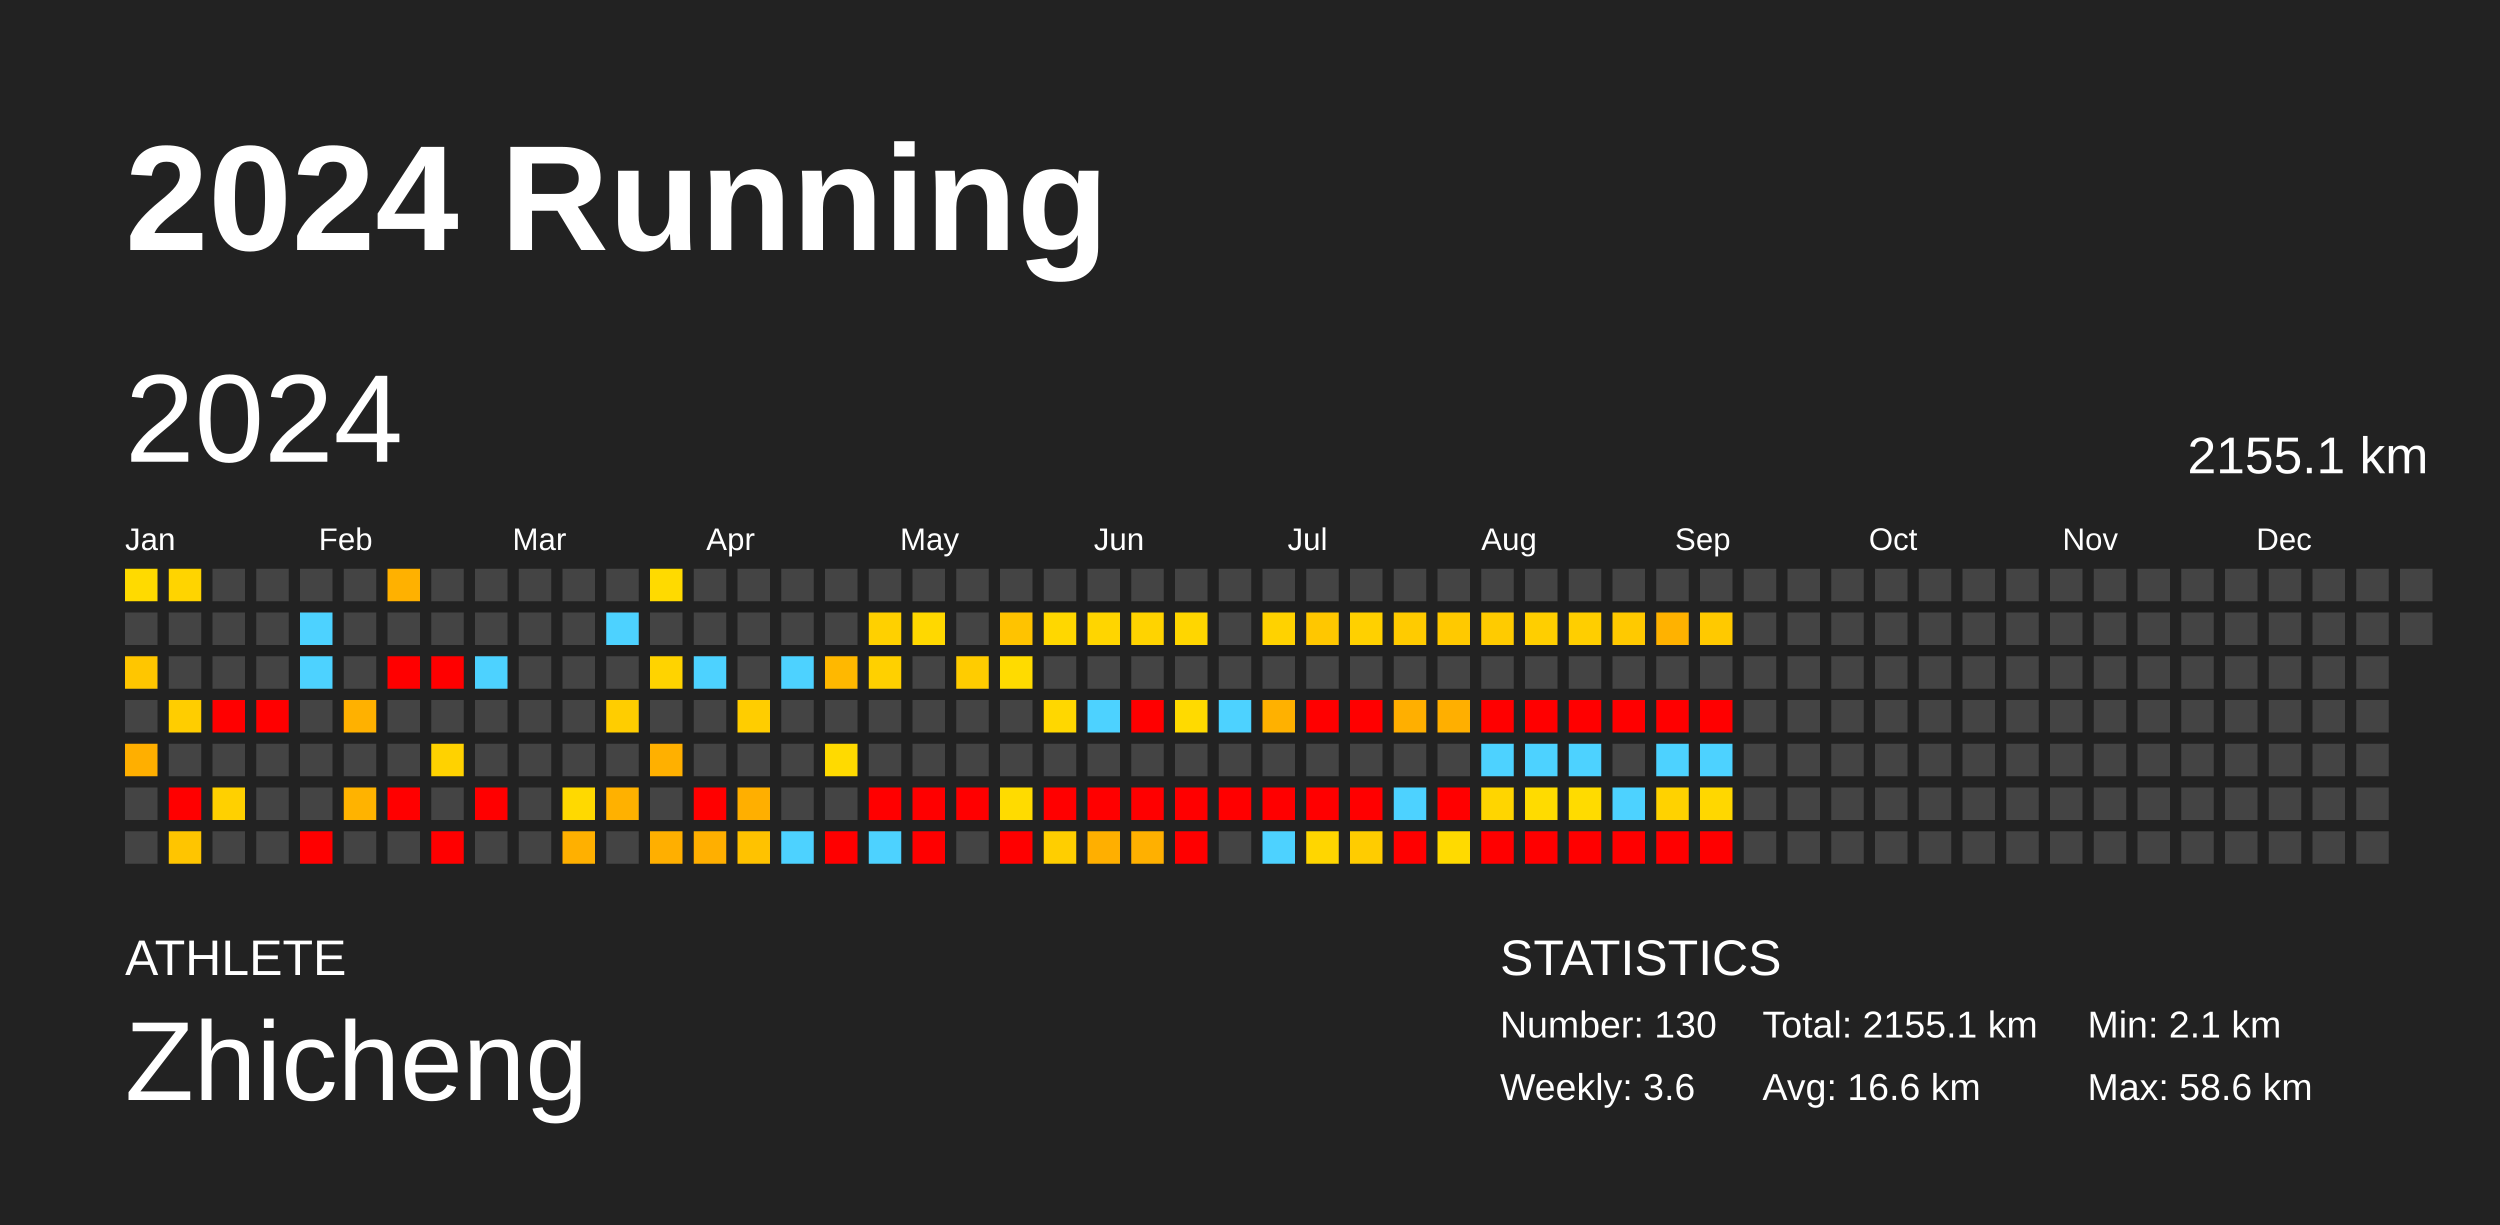
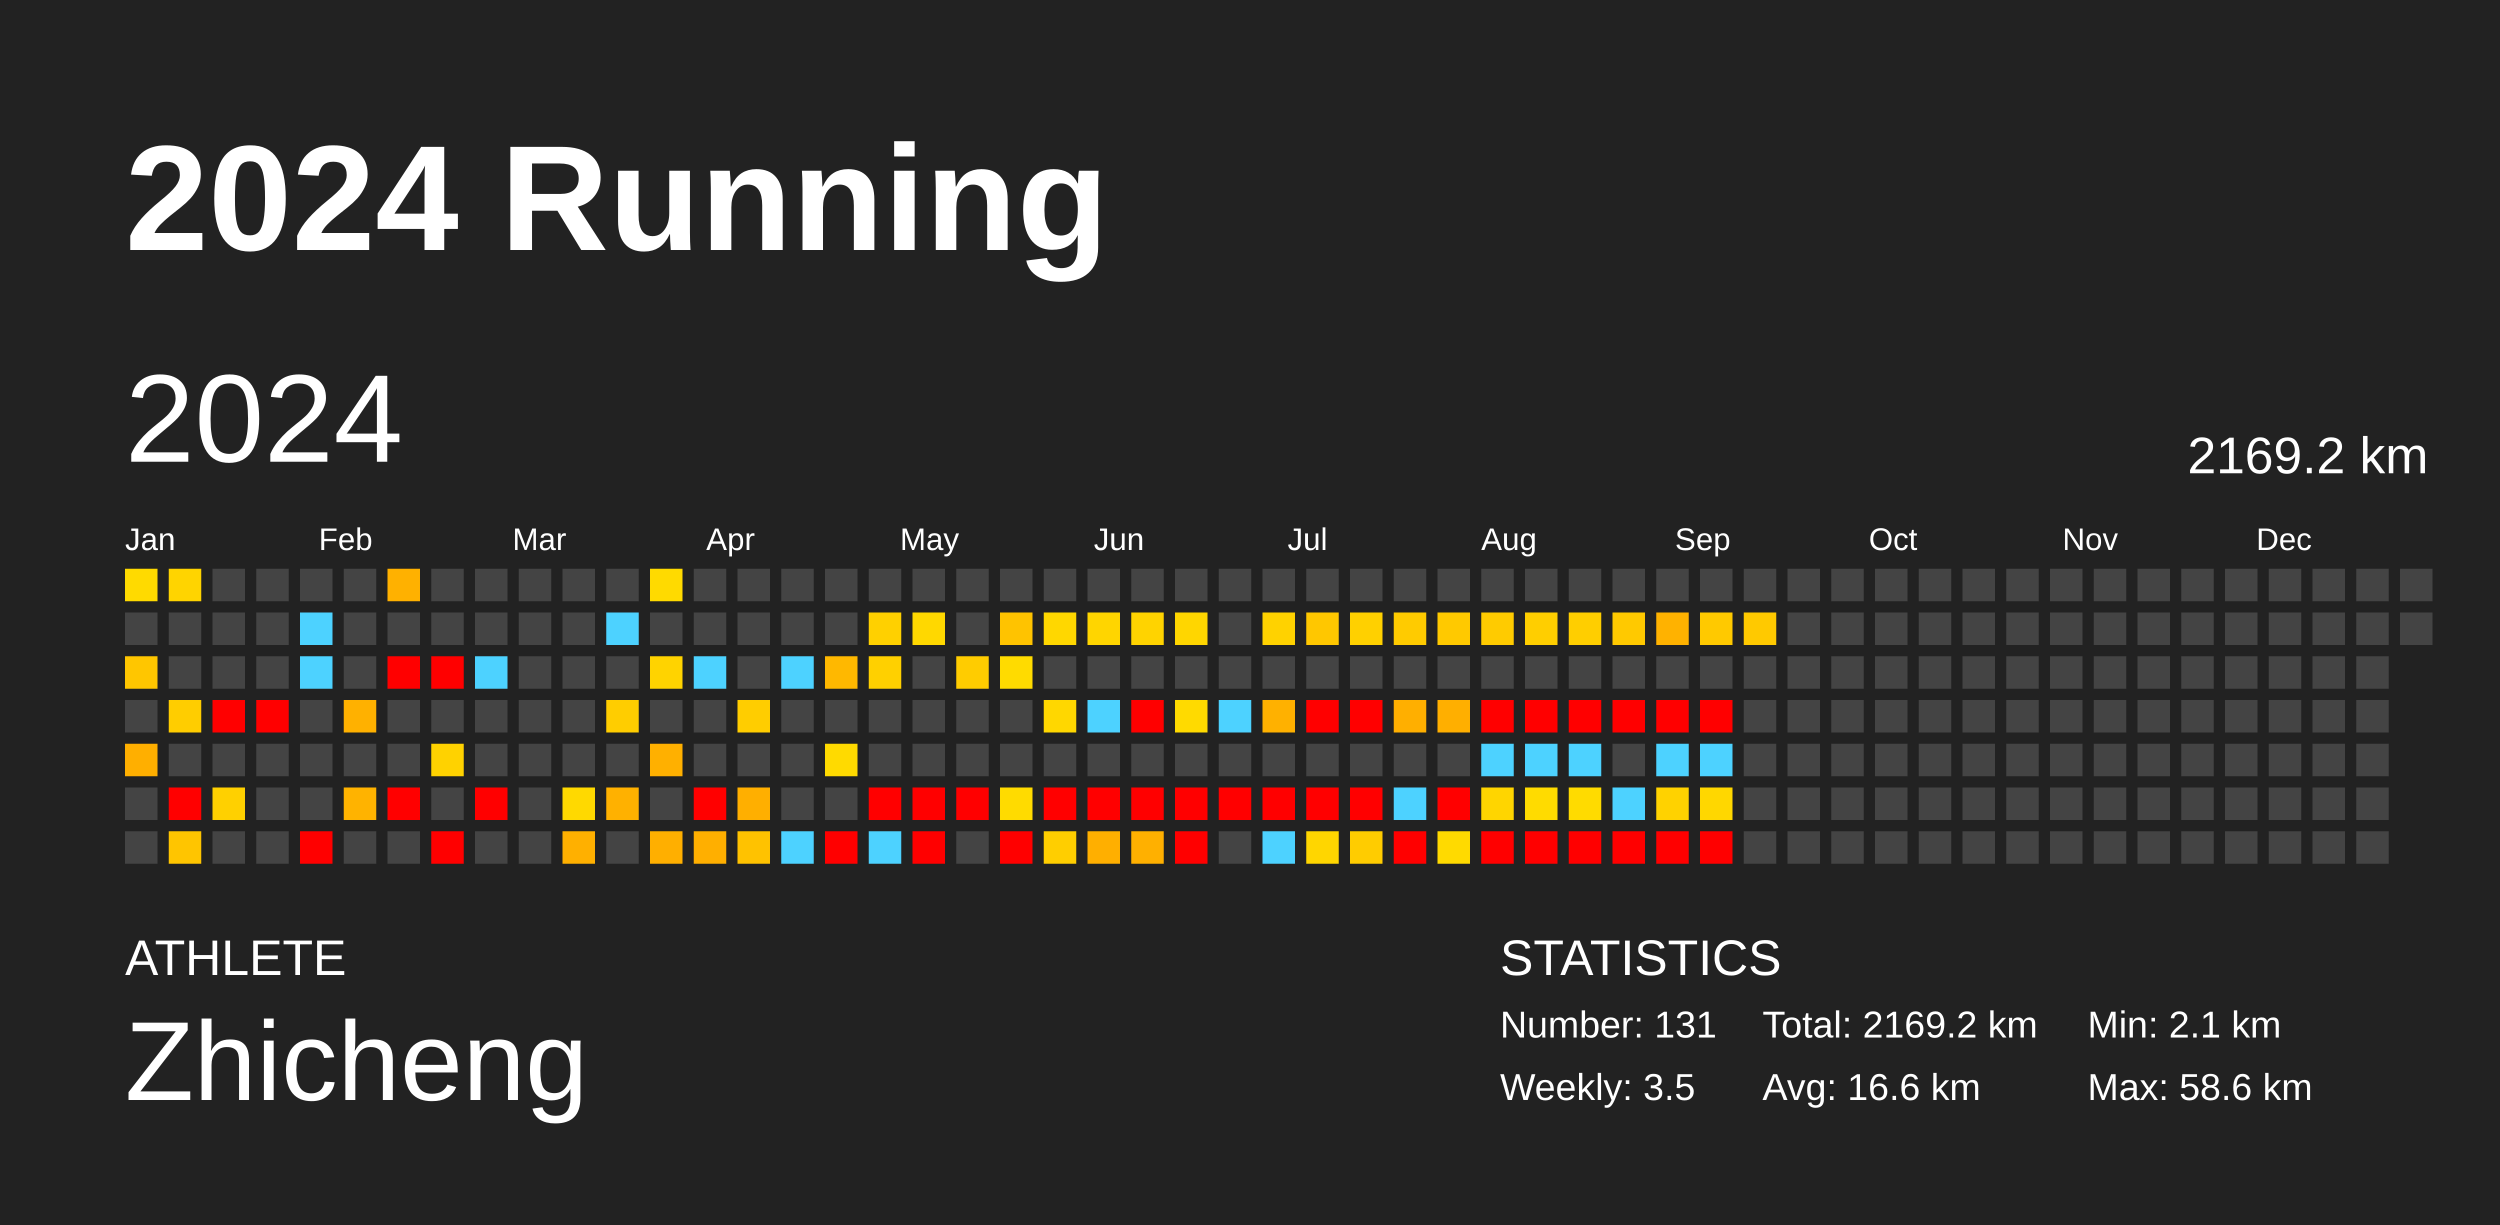
<svg xmlns="http://www.w3.org/2000/svg" baseProfile="full" height="98mm" version="1.1" viewBox="0,0,200,98" width="200mm">
  <defs />
  <rect fill="#222222" height="98" width="200" x="0" y="0" />
  <text fill="#FFFFFF" style="font-size:12px; font-family:Arial; font-weight:bold;" x="10" y="20">2024 Running</text>
  <text fill="#FFFFFF" style="font-size:4px; font-family:Arial" x="10" y="78">ATHLETE</text>
  <text fill="#FFFFFF" style="font-size:9px; font-family:Arial" x="10" y="88">Zhicheng</text>
  <text fill="#FFFFFF" style="font-size:4px; font-family:Arial" x="120" y="78">STATISTICS</text>
-   <text fill="#FFFFFF" style="font-size:3px; font-family:Arial" x="120" y="83">Number: 130</text>
-   <text fill="#FFFFFF" style="font-size:3px; font-family:Arial" x="120" y="88">Weekly: 3.6</text>
-   <text fill="#FFFFFF" style="font-size:3px; font-family:Arial" x="141" y="83">Total: 2155.1 km</text>
+   <text fill="#FFFFFF" style="font-size:3px; font-family:Arial" x="120" y="83">Number: 131</text>
+   <text fill="#FFFFFF" style="font-size:3px; font-family:Arial" x="120" y="88">Weekly: 3.5</text>
+   <text fill="#FFFFFF" style="font-size:3px; font-family:Arial" x="141" y="83">Total: 2169.2 km</text>
  <text fill="#FFFFFF" style="font-size:3px; font-family:Arial" x="141" y="88">Avg: 16.6 km</text>
  <text fill="#FFFFFF" style="font-size:3px; font-family:Arial" x="167" y="83">Min: 2.1 km</text>
  <text fill="#FFFFFF" style="font-size:3px; font-family:Arial" x="167" y="88">Max: 58.6 km</text>
  <text dominant-baseline="hanging" fill="#FFFFFF" style="font-size:10.0px; font-family:Arial;" x="10" y="30">2024</text>
-   <text dominant-baseline="hanging" fill="#FFFFFF" style="font-size:4.125px; font-family:Arial;" x="175" y="35">2155.1 km</text>
+   <text dominant-baseline="hanging" fill="#FFFFFF" style="font-size:4.125px; font-family:Arial;" x="175" y="35">2169.2 km</text>
  <text fill="#FFFFFF" style="font-size:2.5px; font-family:Arial" x="10.0" y="44">Jan</text>
  <text fill="#FFFFFF" style="font-size:2.5px; font-family:Arial" x="25.5" y="44">Feb</text>
  <text fill="#FFFFFF" style="font-size:2.5px; font-family:Arial" x="41.0" y="44">Mar</text>
  <text fill="#FFFFFF" style="font-size:2.5px; font-family:Arial" x="56.5" y="44">Apr</text>
  <text fill="#FFFFFF" style="font-size:2.5px; font-family:Arial" x="72.0" y="44">May</text>
  <text fill="#FFFFFF" style="font-size:2.5px; font-family:Arial" x="87.5" y="44">Jun</text>
  <text fill="#FFFFFF" style="font-size:2.5px; font-family:Arial" x="103.0" y="44">Jul</text>
  <text fill="#FFFFFF" style="font-size:2.5px; font-family:Arial" x="118.5" y="44">Aug</text>
  <text fill="#FFFFFF" style="font-size:2.5px; font-family:Arial" x="134.0" y="44">Sep</text>
  <text fill="#FFFFFF" style="font-size:2.5px; font-family:Arial" x="149.5" y="44">Oct</text>
  <text fill="#FFFFFF" style="font-size:2.5px; font-family:Arial" x="165.0" y="44">Nov</text>
  <text fill="#FFFFFF" style="font-size:2.5px; font-family:Arial" x="180.5" y="44">Dec</text>
  <rect fill="#ffda00" height="2.6" width="2.6" x="10.0" y="45.5" />
  <rect fill="#444444" height="2.6" width="2.6" x="10.0" y="49.0" />
  <rect fill="#ffc600" height="2.6" width="2.6" x="10.0" y="52.5" />
  <rect fill="#444444" height="2.6" width="2.6" x="10.0" y="56.0" />
  <rect fill="#ffaf00" height="2.6" width="2.6" x="10.0" y="59.5" />
  <rect fill="#444444" height="2.6" width="2.6" x="10.0" y="63.0" />
  <rect fill="#444444" height="2.6" width="2.6" x="10.0" y="66.5" />
  <rect fill="#ffd400" height="2.6" width="2.6" x="13.5" y="45.5" />
  <rect fill="#444444" height="2.6" width="2.6" x="13.5" y="49.0" />
  <rect fill="#444444" height="2.6" width="2.6" x="13.5" y="52.5" />
  <rect fill="#ffcd00" height="2.6" width="2.6" x="13.5" y="56.0" />
  <rect fill="#444444" height="2.6" width="2.6" x="13.5" y="59.5" />
  <rect fill="red" height="2.6" width="2.6" x="13.5" y="63.0" />
  <rect fill="#ffc500" height="2.6" width="2.6" x="13.5" y="66.5" />
  <rect fill="#444444" height="2.6" width="2.6" x="17.0" y="45.5" />
  <rect fill="#444444" height="2.6" width="2.6" x="17.0" y="49.0" />
  <rect fill="#444444" height="2.6" width="2.6" x="17.0" y="52.5" />
  <rect fill="red" height="2.6" width="2.6" x="17.0" y="56.0" />
  <rect fill="#444444" height="2.6" width="2.6" x="17.0" y="59.5" />
  <rect fill="#ffd000" height="2.6" width="2.6" x="17.0" y="63.0" />
  <rect fill="#444444" height="2.6" width="2.6" x="17.0" y="66.5" />
  <rect fill="#444444" height="2.6" width="2.6" x="20.5" y="45.5" />
  <rect fill="#444444" height="2.6" width="2.6" x="20.5" y="49.0" />
  <rect fill="#444444" height="2.6" width="2.6" x="20.5" y="52.5" />
  <rect fill="red" height="2.6" width="2.6" x="20.5" y="56.0" />
  <rect fill="#444444" height="2.6" width="2.6" x="20.5" y="59.5" />
  <rect fill="#444444" height="2.6" width="2.6" x="20.5" y="63.0" />
  <rect fill="#444444" height="2.6" width="2.6" x="20.5" y="66.5" />
  <rect fill="#444444" height="2.6" width="2.6" x="24.0" y="45.5" />
  <rect fill="#4dd2ff" height="2.6" width="2.6" x="24.0" y="49.0" />
  <rect fill="#4dd2ff" height="2.6" width="2.6" x="24.0" y="52.5" />
  <rect fill="#444444" height="2.6" width="2.6" x="24.0" y="56.0" />
  <rect fill="#444444" height="2.6" width="2.6" x="24.0" y="59.5" />
  <rect fill="#444444" height="2.6" width="2.6" x="24.0" y="63.0" />
  <rect fill="red" height="2.6" width="2.6" x="24.0" y="66.5" />
  <rect fill="#444444" height="2.6" width="2.6" x="27.5" y="45.5" />
  <rect fill="#444444" height="2.6" width="2.6" x="27.5" y="49.0" />
  <rect fill="#444444" height="2.6" width="2.6" x="27.5" y="52.5" />
  <rect fill="#ffb100" height="2.6" width="2.6" x="27.5" y="56.0" />
  <rect fill="#444444" height="2.6" width="2.6" x="27.5" y="59.5" />
  <rect fill="#ffb300" height="2.6" width="2.6" x="27.5" y="63.0" />
  <rect fill="#444444" height="2.6" width="2.6" x="27.5" y="66.5" />
  <rect fill="#ffb100" height="2.6" width="2.6" x="31.0" y="45.5" />
  <rect fill="#444444" height="2.6" width="2.6" x="31.0" y="49.0" />
  <rect fill="red" height="2.6" width="2.6" x="31.0" y="52.5" />
  <rect fill="#444444" height="2.6" width="2.6" x="31.0" y="56.0" />
  <rect fill="#444444" height="2.6" width="2.6" x="31.0" y="59.5" />
  <rect fill="red" height="2.6" width="2.6" x="31.0" y="63.0" />
  <rect fill="#444444" height="2.6" width="2.6" x="31.0" y="66.5" />
  <rect fill="#444444" height="2.6" width="2.6" x="34.5" y="45.5" />
  <rect fill="#444444" height="2.6" width="2.6" x="34.5" y="49.0" />
  <rect fill="red" height="2.6" width="2.6" x="34.5" y="52.5" />
  <rect fill="#444444" height="2.6" width="2.6" x="34.5" y="56.0" />
  <rect fill="#ffd200" height="2.6" width="2.6" x="34.5" y="59.5" />
  <rect fill="#444444" height="2.6" width="2.6" x="34.5" y="63.0" />
  <rect fill="red" height="2.6" width="2.6" x="34.5" y="66.5" />
  <rect fill="#444444" height="2.6" width="2.6" x="38.0" y="45.5" />
  <rect fill="#444444" height="2.6" width="2.6" x="38.0" y="49.0" />
  <rect fill="#4dd2ff" height="2.6" width="2.6" x="38.0" y="52.5" />
  <rect fill="#444444" height="2.6" width="2.6" x="38.0" y="56.0" />
  <rect fill="#444444" height="2.6" width="2.6" x="38.0" y="59.5" />
  <rect fill="red" height="2.6" width="2.6" x="38.0" y="63.0" />
  <rect fill="#444444" height="2.6" width="2.6" x="38.0" y="66.5" />
  <rect fill="#444444" height="2.6" width="2.6" x="41.5" y="45.5" />
  <rect fill="#444444" height="2.6" width="2.6" x="41.5" y="49.0" />
  <rect fill="#444444" height="2.6" width="2.6" x="41.5" y="52.5" />
  <rect fill="#444444" height="2.6" width="2.6" x="41.5" y="56.0" />
  <rect fill="#444444" height="2.6" width="2.6" x="41.5" y="59.5" />
  <rect fill="#444444" height="2.6" width="2.6" x="41.5" y="63.0" />
  <rect fill="#444444" height="2.6" width="2.6" x="41.5" y="66.5" />
  <rect fill="#444444" height="2.6" width="2.6" x="45.0" y="45.5" />
  <rect fill="#444444" height="2.6" width="2.6" x="45.0" y="49.0" />
  <rect fill="#444444" height="2.6" width="2.6" x="45.0" y="52.5" />
  <rect fill="#444444" height="2.6" width="2.6" x="45.0" y="56.0" />
  <rect fill="#444444" height="2.6" width="2.6" x="45.0" y="59.5" />
  <rect fill="#ffd900" height="2.6" width="2.6" x="45.0" y="63.0" />
  <rect fill="#ffb000" height="2.6" width="2.6" x="45.0" y="66.5" />
  <rect fill="#444444" height="2.6" width="2.6" x="48.5" y="45.5" />
  <rect fill="#4dd2ff" height="2.6" width="2.6" x="48.5" y="49.0" />
  <rect fill="#444444" height="2.6" width="2.6" x="48.5" y="52.5" />
  <rect fill="#ffcd00" height="2.6" width="2.6" x="48.5" y="56.0" />
  <rect fill="#444444" height="2.6" width="2.6" x="48.5" y="59.5" />
  <rect fill="#ffb100" height="2.6" width="2.6" x="48.5" y="63.0" />
  <rect fill="#444444" height="2.6" width="2.6" x="48.5" y="66.5" />
  <rect fill="#ffda00" height="2.6" width="2.6" x="52.0" y="45.5" />
  <rect fill="#444444" height="2.6" width="2.6" x="52.0" y="49.0" />
  <rect fill="#ffd300" height="2.6" width="2.6" x="52.0" y="52.5" />
  <rect fill="#444444" height="2.6" width="2.6" x="52.0" y="56.0" />
  <rect fill="#ffb000" height="2.6" width="2.6" x="52.0" y="59.5" />
  <rect fill="#444444" height="2.6" width="2.6" x="52.0" y="63.0" />
  <rect fill="#ffaf00" height="2.6" width="2.6" x="52.0" y="66.5" />
  <rect fill="#444444" height="2.6" width="2.6" x="55.5" y="45.5" />
  <rect fill="#444444" height="2.6" width="2.6" x="55.5" y="49.0" />
  <rect fill="#4dd2ff" height="2.6" width="2.6" x="55.5" y="52.5" />
  <rect fill="#444444" height="2.6" width="2.6" x="55.5" y="56.0" />
  <rect fill="#444444" height="2.6" width="2.6" x="55.5" y="59.5" />
  <rect fill="red" height="2.6" width="2.6" x="55.5" y="63.0" />
  <rect fill="#ffaf00" height="2.6" width="2.6" x="55.5" y="66.5" />
  <rect fill="#444444" height="2.6" width="2.6" x="59.0" y="45.5" />
  <rect fill="#444444" height="2.6" width="2.6" x="59.0" y="49.0" />
  <rect fill="#444444" height="2.6" width="2.6" x="59.0" y="52.5" />
  <rect fill="#ffcd00" height="2.6" width="2.6" x="59.0" y="56.0" />
  <rect fill="#444444" height="2.6" width="2.6" x="59.0" y="59.5" />
  <rect fill="#ffaf00" height="2.6" width="2.6" x="59.0" y="63.0" />
  <rect fill="#ffc200" height="2.6" width="2.6" x="59.0" y="66.5" />
  <rect fill="#444444" height="2.6" width="2.6" x="62.5" y="45.5" />
  <rect fill="#444444" height="2.6" width="2.6" x="62.5" y="49.0" />
  <rect fill="#4dd2ff" height="2.6" width="2.6" x="62.5" y="52.5" />
  <rect fill="#444444" height="2.6" width="2.6" x="62.5" y="56.0" />
  <rect fill="#444444" height="2.6" width="2.6" x="62.5" y="59.5" />
  <rect fill="#444444" height="2.6" width="2.6" x="62.5" y="63.0" />
  <rect fill="#4dd2ff" height="2.6" width="2.6" x="62.5" y="66.5" />
  <rect fill="#444444" height="2.6" width="2.6" x="66.0" y="45.5" />
  <rect fill="#444444" height="2.6" width="2.6" x="66.0" y="49.0" />
  <rect fill="#ffb800" height="2.6" width="2.6" x="66.0" y="52.5" />
  <rect fill="#444444" height="2.6" width="2.6" x="66.0" y="56.0" />
  <rect fill="#ffda00" height="2.6" width="2.6" x="66.0" y="59.5" />
  <rect fill="#444444" height="2.6" width="2.6" x="66.0" y="63.0" />
  <rect fill="red" height="2.6" width="2.6" x="66.0" y="66.5" />
  <rect fill="#444444" height="2.6" width="2.6" x="69.5" y="45.5" />
  <rect fill="#ffd000" height="2.6" width="2.6" x="69.5" y="49.0" />
  <rect fill="#ffd000" height="2.6" width="2.6" x="69.5" y="52.5" />
  <rect fill="#444444" height="2.6" width="2.6" x="69.5" y="56.0" />
  <rect fill="#444444" height="2.6" width="2.6" x="69.5" y="59.5" />
  <rect fill="red" height="2.6" width="2.6" x="69.5" y="63.0" />
  <rect fill="#4dd2ff" height="2.6" width="2.6" x="69.5" y="66.5" />
  <rect fill="#444444" height="2.6" width="2.6" x="73.0" y="45.5" />
  <rect fill="#ffd800" height="2.6" width="2.6" x="73.0" y="49.0" />
  <rect fill="#444444" height="2.6" width="2.6" x="73.0" y="52.5" />
  <rect fill="#444444" height="2.6" width="2.6" x="73.0" y="56.0" />
  <rect fill="#444444" height="2.6" width="2.6" x="73.0" y="59.5" />
  <rect fill="red" height="2.6" width="2.6" x="73.0" y="63.0" />
  <rect fill="red" height="2.6" width="2.6" x="73.0" y="66.5" />
  <rect fill="#444444" height="2.6" width="2.6" x="76.5" y="45.5" />
  <rect fill="#444444" height="2.6" width="2.6" x="76.5" y="49.0" />
  <rect fill="#ffcc00" height="2.6" width="2.6" x="76.5" y="52.5" />
  <rect fill="#444444" height="2.6" width="2.6" x="76.5" y="56.0" />
  <rect fill="#444444" height="2.6" width="2.6" x="76.5" y="59.5" />
  <rect fill="red" height="2.6" width="2.6" x="76.5" y="63.0" />
  <rect fill="#444444" height="2.6" width="2.6" x="76.5" y="66.5" />
  <rect fill="#444444" height="2.6" width="2.6" x="80.0" y="45.5" />
  <rect fill="#ffc300" height="2.6" width="2.6" x="80.0" y="49.0" />
  <rect fill="#ffdb00" height="2.6" width="2.6" x="80.0" y="52.5" />
  <rect fill="#444444" height="2.6" width="2.6" x="80.0" y="56.0" />
  <rect fill="#444444" height="2.6" width="2.6" x="80.0" y="59.5" />
  <rect fill="#ffdb00" height="2.6" width="2.6" x="80.0" y="63.0" />
  <rect fill="red" height="2.6" width="2.6" x="80.0" y="66.5" />
  <rect fill="#444444" height="2.6" width="2.6" x="83.5" y="45.5" />
  <rect fill="#ffd700" height="2.6" width="2.6" x="83.5" y="49.0" />
  <rect fill="#444444" height="2.6" width="2.6" x="83.5" y="52.5" />
  <rect fill="#ffd700" height="2.6" width="2.6" x="83.5" y="56.0" />
  <rect fill="#444444" height="2.6" width="2.6" x="83.5" y="59.5" />
  <rect fill="red" height="2.6" width="2.6" x="83.5" y="63.0" />
  <rect fill="#ffce00" height="2.6" width="2.6" x="83.5" y="66.5" />
  <rect fill="#444444" height="2.6" width="2.6" x="87.0" y="45.5" />
  <rect fill="#ffd500" height="2.6" width="2.6" x="87.0" y="49.0" />
  <rect fill="#444444" height="2.6" width="2.6" x="87.0" y="52.5" />
  <rect fill="#4dd2ff" height="2.6" width="2.6" x="87.0" y="56.0" />
  <rect fill="#444444" height="2.6" width="2.6" x="87.0" y="59.5" />
  <rect fill="red" height="2.6" width="2.6" x="87.0" y="63.0" />
  <rect fill="#ffaf00" height="2.6" width="2.6" x="87.0" y="66.5" />
  <rect fill="#444444" height="2.6" width="2.6" x="90.5" y="45.5" />
  <rect fill="#ffd300" height="2.6" width="2.6" x="90.5" y="49.0" />
  <rect fill="#444444" height="2.6" width="2.6" x="90.5" y="52.5" />
  <rect fill="red" height="2.6" width="2.6" x="90.5" y="56.0" />
  <rect fill="#444444" height="2.6" width="2.6" x="90.5" y="59.5" />
  <rect fill="red" height="2.6" width="2.6" x="90.5" y="63.0" />
  <rect fill="#ffb000" height="2.6" width="2.6" x="90.5" y="66.5" />
  <rect fill="#444444" height="2.6" width="2.6" x="94.0" y="45.5" />
  <rect fill="#ffd600" height="2.6" width="2.6" x="94.0" y="49.0" />
  <rect fill="#444444" height="2.6" width="2.6" x="94.0" y="52.5" />
  <rect fill="#ffda00" height="2.6" width="2.6" x="94.0" y="56.0" />
  <rect fill="#444444" height="2.6" width="2.6" x="94.0" y="59.5" />
  <rect fill="red" height="2.6" width="2.6" x="94.0" y="63.0" />
  <rect fill="red" height="2.6" width="2.6" x="94.0" y="66.5" />
  <rect fill="#444444" height="2.6" width="2.6" x="97.5" y="45.5" />
  <rect fill="#444444" height="2.6" width="2.6" x="97.5" y="49.0" />
  <rect fill="#444444" height="2.6" width="2.6" x="97.5" y="52.5" />
  <rect fill="#4dd2ff" height="2.6" width="2.6" x="97.5" y="56.0" />
  <rect fill="#444444" height="2.6" width="2.6" x="97.5" y="59.5" />
  <rect fill="red" height="2.6" width="2.6" x="97.5" y="63.0" />
  <rect fill="#444444" height="2.6" width="2.6" x="97.5" y="66.5" />
  <rect fill="#444444" height="2.6" width="2.6" x="101.0" y="45.5" />
  <rect fill="#ffd200" height="2.6" width="2.6" x="101.0" y="49.0" />
  <rect fill="#444444" height="2.6" width="2.6" x="101.0" y="52.5" />
  <rect fill="#ffb100" height="2.6" width="2.6" x="101.0" y="56.0" />
  <rect fill="#444444" height="2.6" width="2.6" x="101.0" y="59.5" />
  <rect fill="red" height="2.6" width="2.6" x="101.0" y="63.0" />
  <rect fill="#4dd2ff" height="2.6" width="2.6" x="101.0" y="66.5" />
  <rect fill="#444444" height="2.6" width="2.6" x="104.5" y="45.5" />
  <rect fill="#ffc700" height="2.6" width="2.6" x="104.5" y="49.0" />
  <rect fill="#444444" height="2.6" width="2.6" x="104.5" y="52.5" />
  <rect fill="red" height="2.6" width="2.6" x="104.5" y="56.0" />
  <rect fill="#444444" height="2.6" width="2.6" x="104.5" y="59.5" />
  <rect fill="red" height="2.6" width="2.6" x="104.5" y="63.0" />
  <rect fill="#ffd600" height="2.6" width="2.6" x="104.5" y="66.5" />
  <rect fill="#444444" height="2.6" width="2.6" x="108.0" y="45.5" />
  <rect fill="#ffd000" height="2.6" width="2.6" x="108.0" y="49.0" />
  <rect fill="#444444" height="2.6" width="2.6" x="108.0" y="52.5" />
  <rect fill="red" height="2.6" width="2.6" x="108.0" y="56.0" />
  <rect fill="#444444" height="2.6" width="2.6" x="108.0" y="59.5" />
  <rect fill="red" height="2.6" width="2.6" x="108.0" y="63.0" />
  <rect fill="#ffcc00" height="2.6" width="2.6" x="108.0" y="66.5" />
  <rect fill="#444444" height="2.6" width="2.6" x="111.5" y="45.5" />
  <rect fill="#ffcb00" height="2.6" width="2.6" x="111.5" y="49.0" />
  <rect fill="#444444" height="2.6" width="2.6" x="111.5" y="52.5" />
  <rect fill="#ffaf00" height="2.6" width="2.6" x="111.5" y="56.0" />
  <rect fill="#444444" height="2.6" width="2.6" x="111.5" y="59.5" />
  <rect fill="#4dd2ff" height="2.6" width="2.6" x="111.5" y="63.0" />
  <rect fill="red" height="2.6" width="2.6" x="111.5" y="66.5" />
  <rect fill="#444444" height="2.6" width="2.6" x="115.0" y="45.5" />
  <rect fill="#ffc900" height="2.6" width="2.6" x="115.0" y="49.0" />
  <rect fill="#444444" height="2.6" width="2.6" x="115.0" y="52.5" />
  <rect fill="#ffaf00" height="2.6" width="2.6" x="115.0" y="56.0" />
  <rect fill="#444444" height="2.6" width="2.6" x="115.0" y="59.5" />
  <rect fill="red" height="2.6" width="2.6" x="115.0" y="63.0" />
  <rect fill="#ffda00" height="2.6" width="2.6" x="115.0" y="66.5" />
  <rect fill="#444444" height="2.6" width="2.6" x="118.5" y="45.5" />
  <rect fill="#ffcb00" height="2.6" width="2.6" x="118.5" y="49.0" />
  <rect fill="#444444" height="2.6" width="2.6" x="118.5" y="52.5" />
  <rect fill="red" height="2.6" width="2.6" x="118.5" y="56.0" />
  <rect fill="#4dd2ff" height="2.6" width="2.6" x="118.5" y="59.5" />
  <rect fill="#ffd500" height="2.6" width="2.6" x="118.5" y="63.0" />
  <rect fill="red" height="2.6" width="2.6" x="118.5" y="66.5" />
  <rect fill="#444444" height="2.6" width="2.6" x="122.0" y="45.5" />
  <rect fill="#ffce00" height="2.6" width="2.6" x="122.0" y="49.0" />
  <rect fill="#444444" height="2.6" width="2.6" x="122.0" y="52.5" />
  <rect fill="red" height="2.6" width="2.6" x="122.0" y="56.0" />
  <rect fill="#4dd2ff" height="2.6" width="2.6" x="122.0" y="59.5" />
  <rect fill="#ffdb00" height="2.6" width="2.6" x="122.0" y="63.0" />
  <rect fill="red" height="2.6" width="2.6" x="122.0" y="66.5" />
  <rect fill="#444444" height="2.6" width="2.6" x="125.5" y="45.5" />
  <rect fill="#ffce00" height="2.6" width="2.6" x="125.5" y="49.0" />
  <rect fill="#444444" height="2.6" width="2.6" x="125.5" y="52.5" />
  <rect fill="red" height="2.6" width="2.6" x="125.5" y="56.0" />
  <rect fill="#4dd2ff" height="2.6" width="2.6" x="125.5" y="59.5" />
  <rect fill="#ffdb00" height="2.6" width="2.6" x="125.5" y="63.0" />
  <rect fill="red" height="2.6" width="2.6" x="125.5" y="66.5" />
  <rect fill="#444444" height="2.6" width="2.6" x="129.0" y="45.5" />
  <rect fill="#ffc900" height="2.6" width="2.6" x="129.0" y="49.0" />
  <rect fill="#444444" height="2.6" width="2.6" x="129.0" y="52.5" />
  <rect fill="red" height="2.6" width="2.6" x="129.0" y="56.0" />
  <rect fill="#444444" height="2.6" width="2.6" x="129.0" y="59.5" />
  <rect fill="#4dd2ff" height="2.6" width="2.6" x="129.0" y="63.0" />
  <rect fill="red" height="2.6" width="2.6" x="129.0" y="66.5" />
  <rect fill="#444444" height="2.6" width="2.6" x="132.5" y="45.5" />
  <rect fill="#ffb200" height="2.6" width="2.6" x="132.5" y="49.0" />
  <rect fill="#444444" height="2.6" width="2.6" x="132.5" y="52.5" />
  <rect fill="red" height="2.6" width="2.6" x="132.5" y="56.0" />
  <rect fill="#4dd2ff" height="2.6" width="2.6" x="132.5" y="59.5" />
  <rect fill="#ffd200" height="2.6" width="2.6" x="132.5" y="63.0" />
  <rect fill="red" height="2.6" width="2.6" x="132.5" y="66.5" />
  <rect fill="#444444" height="2.6" width="2.6" x="136.0" y="45.5" />
  <rect fill="#ffc900" height="2.6" width="2.6" x="136.0" y="49.0" />
  <rect fill="#444444" height="2.6" width="2.6" x="136.0" y="52.5" />
  <rect fill="red" height="2.6" width="2.6" x="136.0" y="56.0" />
  <rect fill="#4dd2ff" height="2.6" width="2.6" x="136.0" y="59.5" />
  <rect fill="#ffd700" height="2.6" width="2.6" x="136.0" y="63.0" />
  <rect fill="red" height="2.6" width="2.6" x="136.0" y="66.5" />
  <rect fill="#444444" height="2.6" width="2.6" x="139.5" y="45.5" />
-   <rect fill="#444444" height="2.6" width="2.6" x="139.5" y="49.0" />
+   <rect fill="#ffc900" height="2.6" width="2.6" x="139.5" y="49.0" />
  <rect fill="#444444" height="2.6" width="2.6" x="139.5" y="52.5" />
  <rect fill="#444444" height="2.6" width="2.6" x="139.5" y="56.0" />
  <rect fill="#444444" height="2.6" width="2.6" x="139.5" y="59.5" />
  <rect fill="#444444" height="2.6" width="2.6" x="139.5" y="63.0" />
  <rect fill="#444444" height="2.6" width="2.6" x="139.5" y="66.5" />
  <rect fill="#444444" height="2.6" width="2.6" x="143.0" y="45.5" />
  <rect fill="#444444" height="2.6" width="2.6" x="143.0" y="49.0" />
  <rect fill="#444444" height="2.6" width="2.6" x="143.0" y="52.5" />
  <rect fill="#444444" height="2.6" width="2.6" x="143.0" y="56.0" />
  <rect fill="#444444" height="2.6" width="2.6" x="143.0" y="59.5" />
  <rect fill="#444444" height="2.6" width="2.6" x="143.0" y="63.0" />
  <rect fill="#444444" height="2.6" width="2.6" x="143.0" y="66.5" />
  <rect fill="#444444" height="2.6" width="2.6" x="146.5" y="45.5" />
  <rect fill="#444444" height="2.6" width="2.6" x="146.5" y="49.0" />
  <rect fill="#444444" height="2.6" width="2.6" x="146.5" y="52.5" />
  <rect fill="#444444" height="2.6" width="2.6" x="146.5" y="56.0" />
  <rect fill="#444444" height="2.6" width="2.6" x="146.5" y="59.5" />
  <rect fill="#444444" height="2.6" width="2.6" x="146.5" y="63.0" />
  <rect fill="#444444" height="2.6" width="2.6" x="146.5" y="66.5" />
  <rect fill="#444444" height="2.6" width="2.6" x="150.0" y="45.5" />
  <rect fill="#444444" height="2.6" width="2.6" x="150.0" y="49.0" />
  <rect fill="#444444" height="2.6" width="2.6" x="150.0" y="52.5" />
  <rect fill="#444444" height="2.6" width="2.6" x="150.0" y="56.0" />
  <rect fill="#444444" height="2.6" width="2.6" x="150.0" y="59.5" />
  <rect fill="#444444" height="2.6" width="2.6" x="150.0" y="63.0" />
  <rect fill="#444444" height="2.6" width="2.6" x="150.0" y="66.5" />
  <rect fill="#444444" height="2.6" width="2.6" x="153.5" y="45.5" />
  <rect fill="#444444" height="2.6" width="2.6" x="153.5" y="49.0" />
  <rect fill="#444444" height="2.6" width="2.6" x="153.5" y="52.5" />
  <rect fill="#444444" height="2.6" width="2.6" x="153.5" y="56.0" />
  <rect fill="#444444" height="2.6" width="2.6" x="153.5" y="59.5" />
  <rect fill="#444444" height="2.6" width="2.6" x="153.5" y="63.0" />
  <rect fill="#444444" height="2.6" width="2.6" x="153.5" y="66.5" />
  <rect fill="#444444" height="2.6" width="2.6" x="157.0" y="45.5" />
  <rect fill="#444444" height="2.6" width="2.6" x="157.0" y="49.0" />
  <rect fill="#444444" height="2.6" width="2.6" x="157.0" y="52.5" />
  <rect fill="#444444" height="2.6" width="2.6" x="157.0" y="56.0" />
  <rect fill="#444444" height="2.6" width="2.6" x="157.0" y="59.5" />
  <rect fill="#444444" height="2.6" width="2.6" x="157.0" y="63.0" />
  <rect fill="#444444" height="2.6" width="2.6" x="157.0" y="66.5" />
  <rect fill="#444444" height="2.6" width="2.6" x="160.5" y="45.5" />
  <rect fill="#444444" height="2.6" width="2.6" x="160.5" y="49.0" />
  <rect fill="#444444" height="2.6" width="2.6" x="160.5" y="52.5" />
  <rect fill="#444444" height="2.6" width="2.6" x="160.5" y="56.0" />
  <rect fill="#444444" height="2.6" width="2.6" x="160.5" y="59.5" />
  <rect fill="#444444" height="2.6" width="2.6" x="160.5" y="63.0" />
  <rect fill="#444444" height="2.6" width="2.6" x="160.5" y="66.5" />
  <rect fill="#444444" height="2.6" width="2.6" x="164.0" y="45.5" />
  <rect fill="#444444" height="2.6" width="2.6" x="164.0" y="49.0" />
  <rect fill="#444444" height="2.6" width="2.6" x="164.0" y="52.5" />
  <rect fill="#444444" height="2.6" width="2.6" x="164.0" y="56.0" />
  <rect fill="#444444" height="2.6" width="2.6" x="164.0" y="59.5" />
  <rect fill="#444444" height="2.6" width="2.6" x="164.0" y="63.0" />
  <rect fill="#444444" height="2.6" width="2.6" x="164.0" y="66.5" />
  <rect fill="#444444" height="2.6" width="2.6" x="167.5" y="45.5" />
  <rect fill="#444444" height="2.6" width="2.6" x="167.5" y="49.0" />
  <rect fill="#444444" height="2.6" width="2.6" x="167.5" y="52.5" />
  <rect fill="#444444" height="2.6" width="2.6" x="167.5" y="56.0" />
  <rect fill="#444444" height="2.6" width="2.6" x="167.5" y="59.5" />
  <rect fill="#444444" height="2.6" width="2.6" x="167.5" y="63.0" />
  <rect fill="#444444" height="2.6" width="2.6" x="167.5" y="66.5" />
  <rect fill="#444444" height="2.6" width="2.6" x="171.0" y="45.5" />
  <rect fill="#444444" height="2.6" width="2.6" x="171.0" y="49.0" />
  <rect fill="#444444" height="2.6" width="2.6" x="171.0" y="52.5" />
  <rect fill="#444444" height="2.6" width="2.6" x="171.0" y="56.0" />
  <rect fill="#444444" height="2.6" width="2.6" x="171.0" y="59.5" />
  <rect fill="#444444" height="2.6" width="2.6" x="171.0" y="63.0" />
  <rect fill="#444444" height="2.6" width="2.6" x="171.0" y="66.5" />
  <rect fill="#444444" height="2.6" width="2.6" x="174.5" y="45.5" />
  <rect fill="#444444" height="2.6" width="2.6" x="174.5" y="49.0" />
  <rect fill="#444444" height="2.6" width="2.6" x="174.5" y="52.5" />
  <rect fill="#444444" height="2.6" width="2.6" x="174.5" y="56.0" />
  <rect fill="#444444" height="2.6" width="2.6" x="174.5" y="59.5" />
  <rect fill="#444444" height="2.6" width="2.6" x="174.5" y="63.0" />
  <rect fill="#444444" height="2.6" width="2.6" x="174.5" y="66.5" />
  <rect fill="#444444" height="2.6" width="2.6" x="178.0" y="45.5" />
  <rect fill="#444444" height="2.6" width="2.6" x="178.0" y="49.0" />
  <rect fill="#444444" height="2.6" width="2.6" x="178.0" y="52.5" />
  <rect fill="#444444" height="2.6" width="2.6" x="178.0" y="56.0" />
  <rect fill="#444444" height="2.6" width="2.6" x="178.0" y="59.5" />
  <rect fill="#444444" height="2.6" width="2.6" x="178.0" y="63.0" />
  <rect fill="#444444" height="2.6" width="2.6" x="178.0" y="66.5" />
  <rect fill="#444444" height="2.6" width="2.6" x="181.5" y="45.5" />
  <rect fill="#444444" height="2.6" width="2.6" x="181.5" y="49.0" />
  <rect fill="#444444" height="2.6" width="2.6" x="181.5" y="52.5" />
  <rect fill="#444444" height="2.6" width="2.6" x="181.5" y="56.0" />
  <rect fill="#444444" height="2.6" width="2.6" x="181.5" y="59.5" />
  <rect fill="#444444" height="2.6" width="2.6" x="181.5" y="63.0" />
  <rect fill="#444444" height="2.6" width="2.6" x="181.5" y="66.5" />
  <rect fill="#444444" height="2.6" width="2.6" x="185.0" y="45.5" />
  <rect fill="#444444" height="2.6" width="2.6" x="185.0" y="49.0" />
  <rect fill="#444444" height="2.6" width="2.6" x="185.0" y="52.5" />
  <rect fill="#444444" height="2.6" width="2.6" x="185.0" y="56.0" />
  <rect fill="#444444" height="2.6" width="2.6" x="185.0" y="59.5" />
  <rect fill="#444444" height="2.6" width="2.6" x="185.0" y="63.0" />
  <rect fill="#444444" height="2.6" width="2.6" x="185.0" y="66.5" />
  <rect fill="#444444" height="2.6" width="2.6" x="188.5" y="45.5" />
  <rect fill="#444444" height="2.6" width="2.6" x="188.5" y="49.0" />
  <rect fill="#444444" height="2.6" width="2.6" x="188.5" y="52.5" />
  <rect fill="#444444" height="2.6" width="2.6" x="188.5" y="56.0" />
  <rect fill="#444444" height="2.6" width="2.6" x="188.5" y="59.5" />
  <rect fill="#444444" height="2.6" width="2.6" x="188.5" y="63.0" />
  <rect fill="#444444" height="2.6" width="2.6" x="188.5" y="66.5" />
  <rect fill="#444444" height="2.6" width="2.6" x="192.0" y="45.5" />
  <rect fill="#444444" height="2.6" width="2.6" x="192.0" y="49.0" />
</svg>
